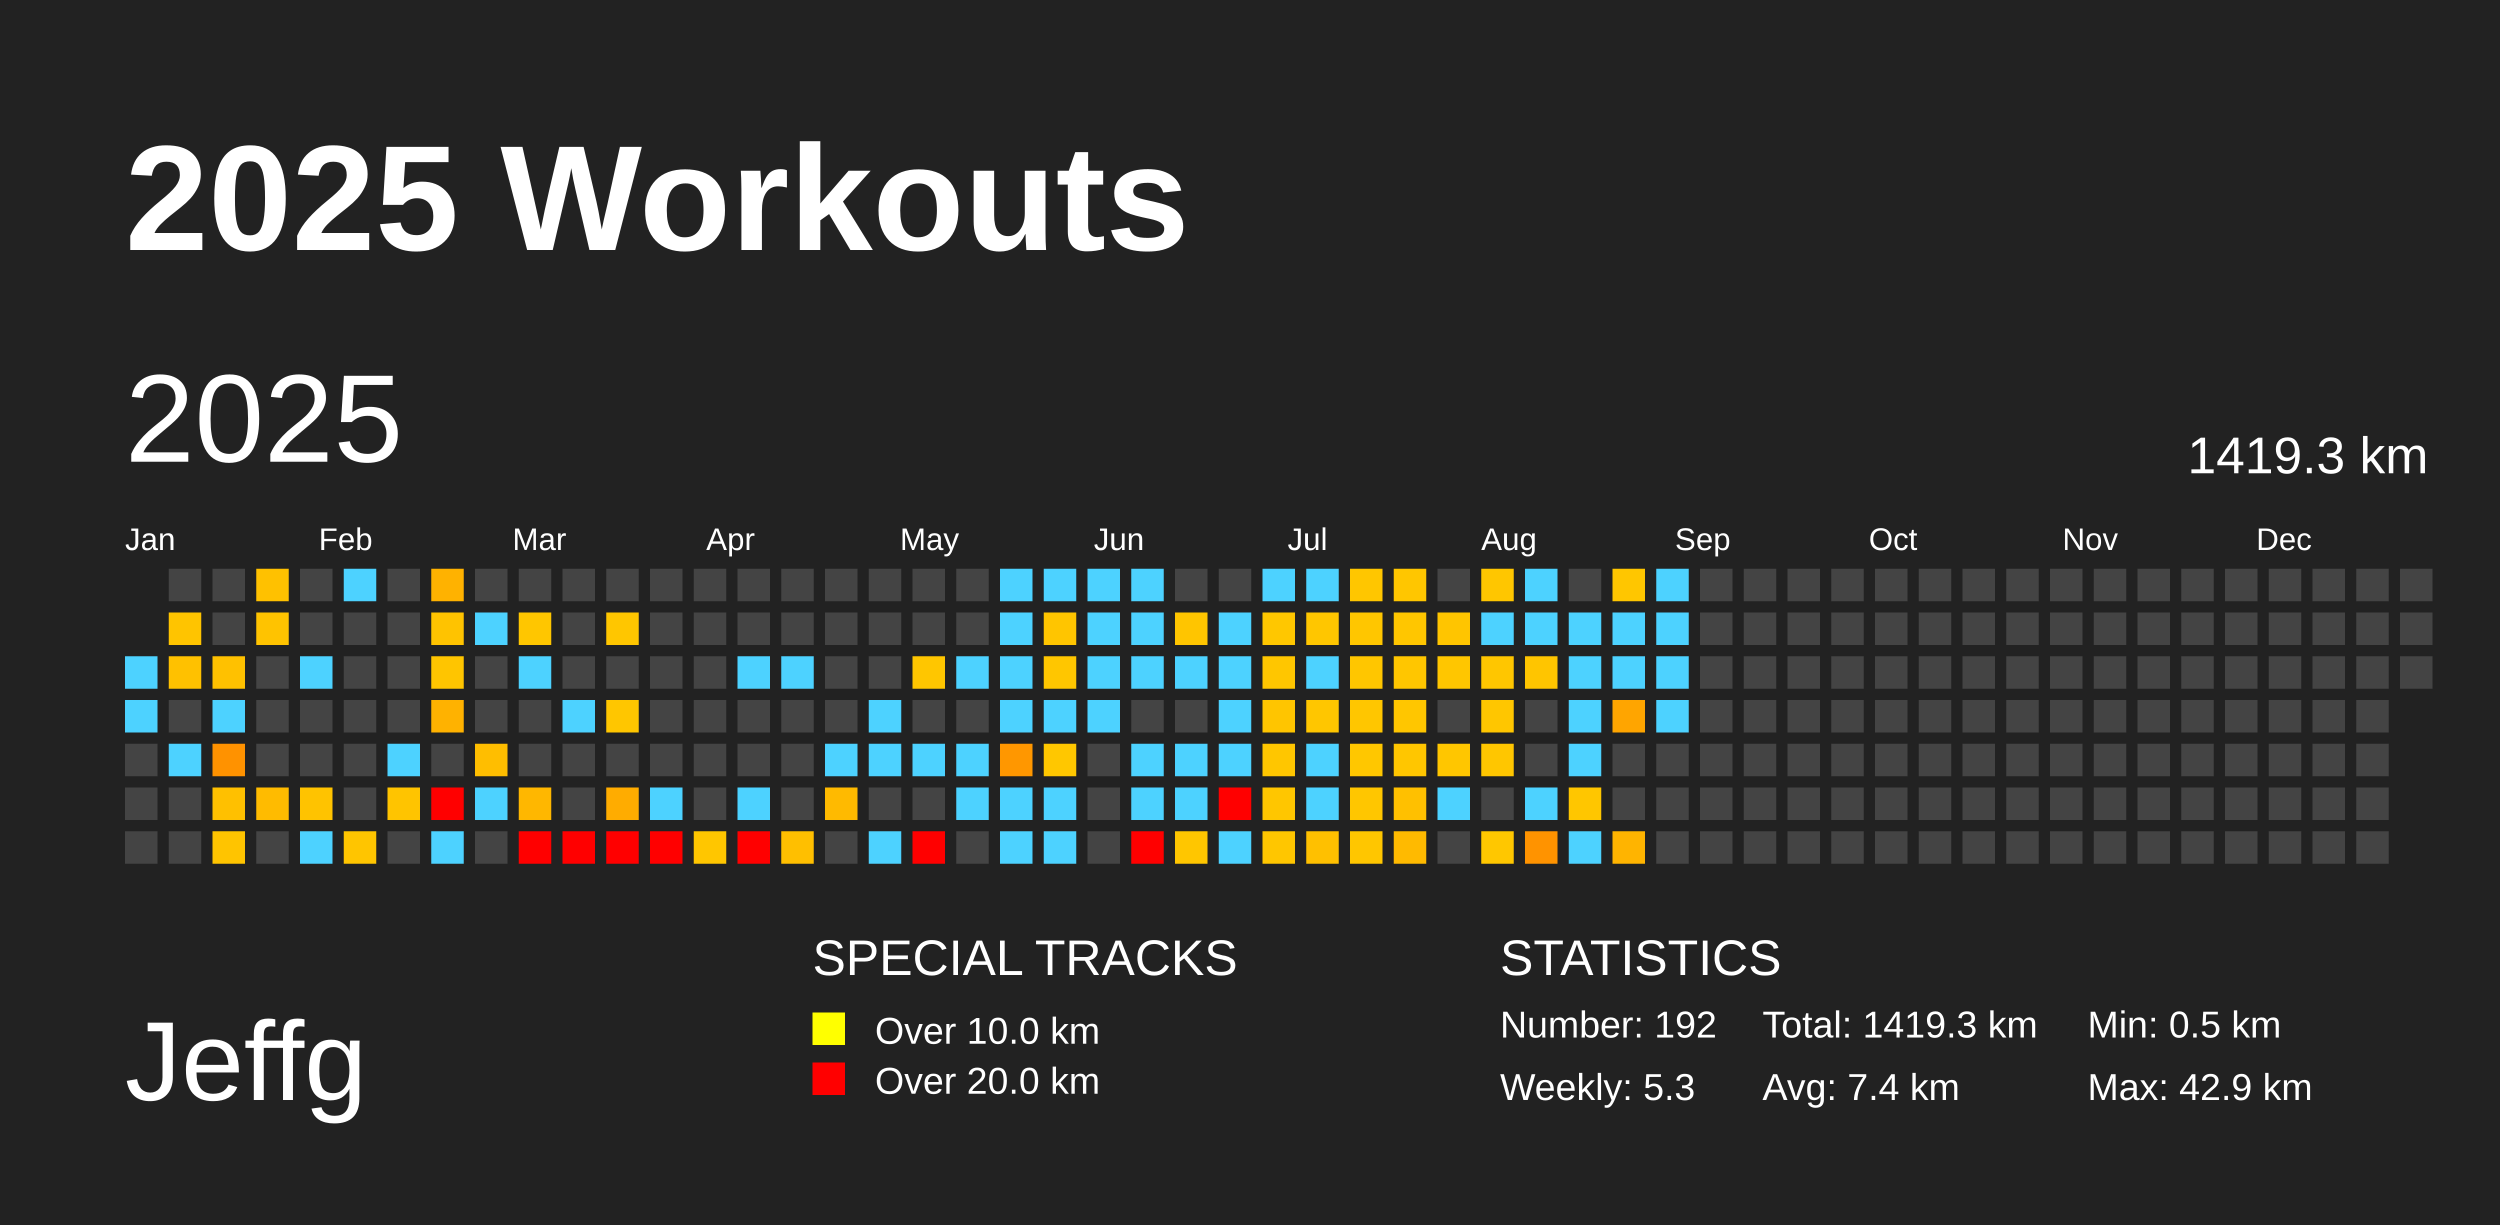
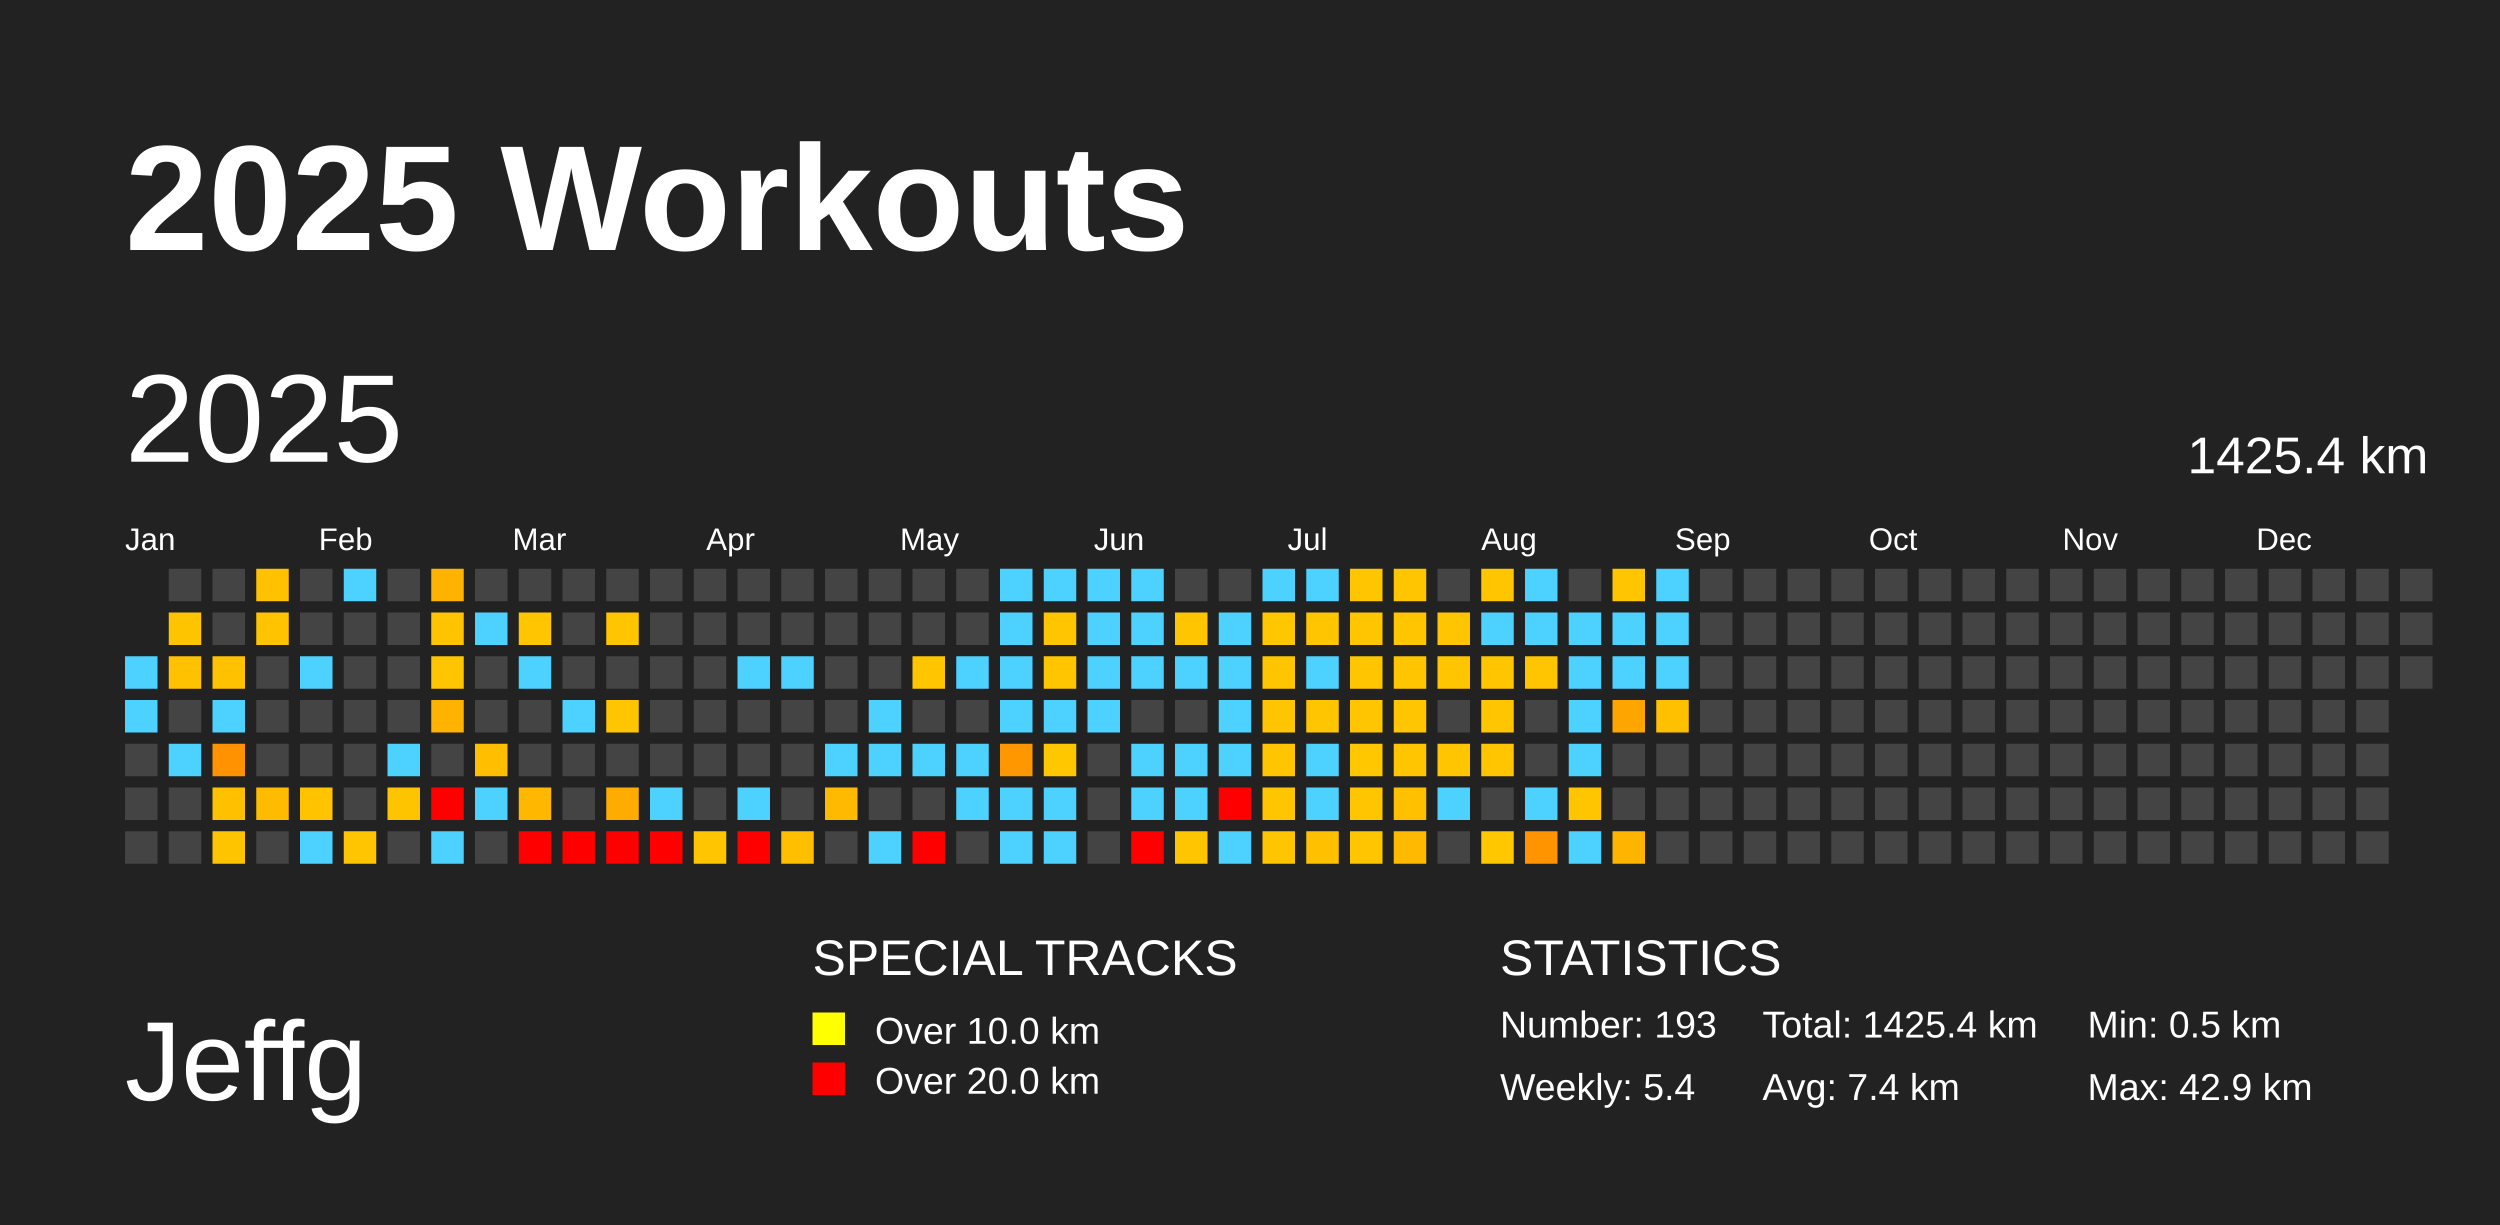
<svg xmlns="http://www.w3.org/2000/svg" baseProfile="full" height="98mm" version="1.1" viewBox="0,0,200,98" width="200mm">
  <defs />
  <rect fill="#222222" height="98" width="200" x="0" y="0" />
  <text fill="#FFFFFF" style="font-size:12px; font-family:Arial; font-weight:bold;" x="10" y="20">2025 Workouts</text>
  <text fill="#FFFFFF" style="font-size:9px; font-family:Arial" x="10" y="88">Jeffg</text>
  <text fill="#FFFFFF" style="font-size:4px; font-family:Arial" x="65" y="78">SPECIAL TRACKS</text>
  <rect fill="yellow" height="2.6" width="2.6" x="65" y="81" />
  <text fill="#FFFFFF" style="font-size:3px; font-family:Arial" x="70" y="83.5">Over 10.0 km</text>
  <rect fill="red" height="2.6" width="2.6" x="65" y="85" />
  <text fill="#FFFFFF" style="font-size:3px; font-family:Arial" x="70" y="87.5">Over 20.0 km</text>
  <text fill="#FFFFFF" style="font-size:4px; font-family:Arial" x="120" y="78">STATISTICS</text>
-   <text fill="#FFFFFF" style="font-size:3px; font-family:Arial" x="120" y="83">Number: 192</text>
-   <text fill="#FFFFFF" style="font-size:3px; font-family:Arial" x="120" y="88">Weekly: 5.3</text>
-   <text fill="#FFFFFF" style="font-size:3px; font-family:Arial" x="141" y="83">Total: 1419.3 km</text>
+   <text fill="#FFFFFF" style="font-size:3px; font-family:Arial" x="120" y="83">Number: 193</text>
+   <text fill="#FFFFFF" style="font-size:3px; font-family:Arial" x="120" y="88">Weekly: 5.4</text>
+   <text fill="#FFFFFF" style="font-size:3px; font-family:Arial" x="141" y="83">Total: 1425.4 km</text>
  <text fill="#FFFFFF" style="font-size:3px; font-family:Arial" x="141" y="88">Avg: 7.4 km</text>
  <text fill="#FFFFFF" style="font-size:3px; font-family:Arial" x="167" y="83">Min: 0.5 km</text>
  <text fill="#FFFFFF" style="font-size:3px; font-family:Arial" x="167" y="88">Max: 42.9 km</text>
  <text dominant-baseline="hanging" fill="#FFFFFF" style="font-size:10.0px; font-family:Arial;" x="10" y="30">2025</text>
-   <text dominant-baseline="hanging" fill="#FFFFFF" style="font-size:4.125px; font-family:Arial;" x="175" y="35">1419.3 km</text>
+   <text dominant-baseline="hanging" fill="#FFFFFF" style="font-size:4.125px; font-family:Arial;" x="175" y="35">1425.4 km</text>
  <text fill="#FFFFFF" style="font-size:2.5px; font-family:Arial" x="10.0" y="44">Jan</text>
  <text fill="#FFFFFF" style="font-size:2.5px; font-family:Arial" x="25.5" y="44">Feb</text>
  <text fill="#FFFFFF" style="font-size:2.5px; font-family:Arial" x="41.0" y="44">Mar</text>
  <text fill="#FFFFFF" style="font-size:2.5px; font-family:Arial" x="56.5" y="44">Apr</text>
  <text fill="#FFFFFF" style="font-size:2.5px; font-family:Arial" x="72.0" y="44">May</text>
  <text fill="#FFFFFF" style="font-size:2.5px; font-family:Arial" x="87.5" y="44">Jun</text>
  <text fill="#FFFFFF" style="font-size:2.5px; font-family:Arial" x="103.0" y="44">Jul</text>
  <text fill="#FFFFFF" style="font-size:2.5px; font-family:Arial" x="118.5" y="44">Aug</text>
  <text fill="#FFFFFF" style="font-size:2.5px; font-family:Arial" x="134.0" y="44">Sep</text>
  <text fill="#FFFFFF" style="font-size:2.5px; font-family:Arial" x="149.5" y="44">Oct</text>
  <text fill="#FFFFFF" style="font-size:2.5px; font-family:Arial" x="165.0" y="44">Nov</text>
  <text fill="#FFFFFF" style="font-size:2.5px; font-family:Arial" x="180.5" y="44">Dec</text>
  <rect fill="#4dd2ff" height="2.6" width="2.6" x="10.0" y="52.5" />
  <rect fill="#4dd2ff" height="2.6" width="2.6" x="10.0" y="56.0" />
  <rect fill="#444444" height="2.6" width="2.6" x="10.0" y="59.5" />
  <rect fill="#444444" height="2.6" width="2.6" x="10.0" y="63.0" />
  <rect fill="#444444" height="2.6" width="2.6" x="10.0" y="66.5" />
  <rect fill="#444444" height="2.6" width="2.6" x="13.5" y="45.5" />
  <rect fill="#ffc400" height="2.6" width="2.6" x="13.5" y="49.0" />
  <rect fill="#ffc100" height="2.6" width="2.6" x="13.5" y="52.5" />
  <rect fill="#444444" height="2.6" width="2.6" x="13.5" y="56.0" />
  <rect fill="#4dd2ff" height="2.6" width="2.6" x="13.5" y="59.5" />
  <rect fill="#444444" height="2.6" width="2.6" x="13.5" y="63.0" />
  <rect fill="#444444" height="2.6" width="2.6" x="13.5" y="66.5" />
  <rect fill="#444444" height="2.6" width="2.6" x="17.0" y="45.5" />
  <rect fill="#444444" height="2.6" width="2.6" x="17.0" y="49.0" />
  <rect fill="#ffc100" height="2.6" width="2.6" x="17.0" y="52.5" />
  <rect fill="#4dd2ff" height="2.6" width="2.6" x="17.0" y="56.0" />
  <rect fill="#ff9200" height="2.6" width="2.6" x="17.0" y="59.5" />
  <rect fill="#ffc000" height="2.6" width="2.6" x="17.0" y="63.0" />
  <rect fill="#ffc400" height="2.6" width="2.6" x="17.0" y="66.5" />
  <rect fill="#ffc100" height="2.6" width="2.6" x="20.5" y="45.5" />
  <rect fill="#ffc300" height="2.6" width="2.6" x="20.5" y="49.0" />
  <rect fill="#444444" height="2.6" width="2.6" x="20.5" y="52.5" />
  <rect fill="#444444" height="2.6" width="2.6" x="20.5" y="56.0" />
  <rect fill="#444444" height="2.6" width="2.6" x="20.5" y="59.5" />
  <rect fill="#ffbb00" height="2.6" width="2.6" x="20.5" y="63.0" />
  <rect fill="#444444" height="2.6" width="2.6" x="20.5" y="66.5" />
  <rect fill="#444444" height="2.6" width="2.6" x="24.0" y="45.5" />
  <rect fill="#444444" height="2.6" width="2.6" x="24.0" y="49.0" />
  <rect fill="#4dd2ff" height="2.6" width="2.6" x="24.0" y="52.5" />
  <rect fill="#444444" height="2.6" width="2.6" x="24.0" y="56.0" />
  <rect fill="#444444" height="2.6" width="2.6" x="24.0" y="59.5" />
  <rect fill="#ffc300" height="2.6" width="2.6" x="24.0" y="63.0" />
  <rect fill="#4dd2ff" height="2.6" width="2.6" x="24.0" y="66.5" />
  <rect fill="#4dd2ff" height="2.6" width="2.6" x="27.5" y="45.5" />
  <rect fill="#444444" height="2.6" width="2.6" x="27.5" y="49.0" />
  <rect fill="#444444" height="2.6" width="2.6" x="27.5" y="52.5" />
  <rect fill="#444444" height="2.6" width="2.6" x="27.5" y="56.0" />
  <rect fill="#444444" height="2.6" width="2.6" x="27.5" y="59.5" />
  <rect fill="#444444" height="2.6" width="2.6" x="27.5" y="63.0" />
  <rect fill="#ffc500" height="2.6" width="2.6" x="27.5" y="66.5" />
  <rect fill="#444444" height="2.6" width="2.6" x="31.0" y="45.5" />
  <rect fill="#444444" height="2.6" width="2.6" x="31.0" y="49.0" />
  <rect fill="#444444" height="2.6" width="2.6" x="31.0" y="52.5" />
  <rect fill="#444444" height="2.6" width="2.6" x="31.0" y="56.0" />
  <rect fill="#4dd2ff" height="2.6" width="2.6" x="31.0" y="59.5" />
  <rect fill="#ffc400" height="2.6" width="2.6" x="31.0" y="63.0" />
  <rect fill="#444444" height="2.6" width="2.6" x="31.0" y="66.5" />
  <rect fill="#ffb200" height="2.6" width="2.6" x="34.5" y="45.5" />
  <rect fill="#ffc300" height="2.6" width="2.6" x="34.5" y="49.0" />
  <rect fill="#ffc500" height="2.6" width="2.6" x="34.5" y="52.5" />
  <rect fill="#ffb200" height="2.6" width="2.6" x="34.5" y="56.0" />
  <rect fill="#444444" height="2.6" width="2.6" x="34.5" y="59.5" />
  <rect fill="red" height="2.6" width="2.6" x="34.5" y="63.0" />
  <rect fill="#4dd2ff" height="2.6" width="2.6" x="34.5" y="66.5" />
  <rect fill="#444444" height="2.6" width="2.6" x="38.0" y="45.5" />
  <rect fill="#4dd2ff" height="2.6" width="2.6" x="38.0" y="49.0" />
  <rect fill="#444444" height="2.6" width="2.6" x="38.0" y="52.5" />
  <rect fill="#444444" height="2.6" width="2.6" x="38.0" y="56.0" />
  <rect fill="#ffbe00" height="2.6" width="2.6" x="38.0" y="59.5" />
  <rect fill="#4dd2ff" height="2.6" width="2.6" x="38.0" y="63.0" />
  <rect fill="#444444" height="2.6" width="2.6" x="38.0" y="66.5" />
  <rect fill="#444444" height="2.6" width="2.6" x="41.5" y="45.5" />
  <rect fill="#ffc600" height="2.6" width="2.6" x="41.5" y="49.0" />
  <rect fill="#4dd2ff" height="2.6" width="2.6" x="41.5" y="52.5" />
  <rect fill="#444444" height="2.6" width="2.6" x="41.5" y="56.0" />
  <rect fill="#444444" height="2.6" width="2.6" x="41.5" y="59.5" />
  <rect fill="#ffb700" height="2.6" width="2.6" x="41.5" y="63.0" />
  <rect fill="red" height="2.6" width="2.6" x="41.5" y="66.5" />
  <rect fill="#444444" height="2.6" width="2.6" x="45.0" y="45.5" />
  <rect fill="#444444" height="2.6" width="2.6" x="45.0" y="49.0" />
  <rect fill="#444444" height="2.6" width="2.6" x="45.0" y="52.5" />
  <rect fill="#4dd2ff" height="2.6" width="2.6" x="45.0" y="56.0" />
  <rect fill="#444444" height="2.6" width="2.6" x="45.0" y="59.5" />
  <rect fill="#444444" height="2.6" width="2.6" x="45.0" y="63.0" />
  <rect fill="red" height="2.6" width="2.6" x="45.0" y="66.5" />
  <rect fill="#444444" height="2.6" width="2.6" x="48.5" y="45.5" />
  <rect fill="#ffc600" height="2.6" width="2.6" x="48.5" y="49.0" />
  <rect fill="#444444" height="2.6" width="2.6" x="48.5" y="52.5" />
  <rect fill="#ffc600" height="2.6" width="2.6" x="48.5" y="56.0" />
  <rect fill="#444444" height="2.6" width="2.6" x="48.5" y="59.5" />
  <rect fill="#ffac00" height="2.6" width="2.6" x="48.5" y="63.0" />
  <rect fill="red" height="2.6" width="2.6" x="48.5" y="66.5" />
  <rect fill="#444444" height="2.6" width="2.6" x="52.0" y="45.5" />
  <rect fill="#444444" height="2.6" width="2.6" x="52.0" y="49.0" />
  <rect fill="#444444" height="2.6" width="2.6" x="52.0" y="52.5" />
  <rect fill="#444444" height="2.6" width="2.6" x="52.0" y="56.0" />
  <rect fill="#444444" height="2.6" width="2.6" x="52.0" y="59.5" />
  <rect fill="#4dd2ff" height="2.6" width="2.6" x="52.0" y="63.0" />
  <rect fill="red" height="2.6" width="2.6" x="52.0" y="66.5" />
  <rect fill="#444444" height="2.6" width="2.6" x="55.5" y="45.5" />
  <rect fill="#444444" height="2.6" width="2.6" x="55.5" y="49.0" />
  <rect fill="#444444" height="2.6" width="2.6" x="55.5" y="52.5" />
  <rect fill="#444444" height="2.6" width="2.6" x="55.5" y="56.0" />
  <rect fill="#444444" height="2.6" width="2.6" x="55.5" y="59.5" />
  <rect fill="#444444" height="2.6" width="2.6" x="55.5" y="63.0" />
  <rect fill="#ffc600" height="2.6" width="2.6" x="55.5" y="66.5" />
  <rect fill="#444444" height="2.6" width="2.6" x="59.0" y="45.5" />
  <rect fill="#444444" height="2.6" width="2.6" x="59.0" y="49.0" />
  <rect fill="#4dd2ff" height="2.6" width="2.6" x="59.0" y="52.5" />
  <rect fill="#444444" height="2.6" width="2.6" x="59.0" y="56.0" />
  <rect fill="#444444" height="2.6" width="2.6" x="59.0" y="59.5" />
  <rect fill="#4dd2ff" height="2.6" width="2.6" x="59.0" y="63.0" />
  <rect fill="red" height="2.6" width="2.6" x="59.0" y="66.5" />
  <rect fill="#444444" height="2.6" width="2.6" x="62.5" y="45.5" />
  <rect fill="#444444" height="2.6" width="2.6" x="62.5" y="49.0" />
  <rect fill="#4dd2ff" height="2.6" width="2.6" x="62.5" y="52.5" />
  <rect fill="#444444" height="2.6" width="2.6" x="62.5" y="56.0" />
  <rect fill="#444444" height="2.6" width="2.6" x="62.5" y="59.5" />
  <rect fill="#444444" height="2.6" width="2.6" x="62.5" y="63.0" />
  <rect fill="#ffbf00" height="2.6" width="2.6" x="62.5" y="66.5" />
  <rect fill="#444444" height="2.6" width="2.6" x="66.0" y="45.5" />
  <rect fill="#444444" height="2.6" width="2.6" x="66.0" y="49.0" />
  <rect fill="#444444" height="2.6" width="2.6" x="66.0" y="52.5" />
  <rect fill="#444444" height="2.6" width="2.6" x="66.0" y="56.0" />
  <rect fill="#4dd2ff" height="2.6" width="2.6" x="66.0" y="59.5" />
  <rect fill="#ffba00" height="2.6" width="2.6" x="66.0" y="63.0" />
  <rect fill="#444444" height="2.6" width="2.6" x="66.0" y="66.5" />
  <rect fill="#444444" height="2.6" width="2.6" x="69.5" y="45.5" />
  <rect fill="#444444" height="2.6" width="2.6" x="69.5" y="49.0" />
  <rect fill="#444444" height="2.6" width="2.6" x="69.5" y="52.5" />
  <rect fill="#4dd2ff" height="2.6" width="2.6" x="69.5" y="56.0" />
  <rect fill="#4dd2ff" height="2.6" width="2.6" x="69.5" y="59.5" />
  <rect fill="#444444" height="2.6" width="2.6" x="69.5" y="63.0" />
  <rect fill="#4dd2ff" height="2.6" width="2.6" x="69.5" y="66.5" />
  <rect fill="#444444" height="2.6" width="2.6" x="73.0" y="45.5" />
  <rect fill="#444444" height="2.6" width="2.6" x="73.0" y="49.0" />
  <rect fill="#ffc600" height="2.6" width="2.6" x="73.0" y="52.5" />
  <rect fill="#444444" height="2.6" width="2.6" x="73.0" y="56.0" />
  <rect fill="#4dd2ff" height="2.6" width="2.6" x="73.0" y="59.5" />
  <rect fill="#444444" height="2.6" width="2.6" x="73.0" y="63.0" />
  <rect fill="red" height="2.6" width="2.6" x="73.0" y="66.5" />
  <rect fill="#444444" height="2.6" width="2.6" x="76.5" y="45.5" />
  <rect fill="#444444" height="2.6" width="2.6" x="76.5" y="49.0" />
  <rect fill="#4dd2ff" height="2.6" width="2.6" x="76.5" y="52.5" />
  <rect fill="#444444" height="2.6" width="2.6" x="76.5" y="56.0" />
  <rect fill="#4dd2ff" height="2.6" width="2.6" x="76.5" y="59.5" />
  <rect fill="#4dd2ff" height="2.6" width="2.6" x="76.5" y="63.0" />
  <rect fill="#444444" height="2.6" width="2.6" x="76.5" y="66.5" />
  <rect fill="#4dd2ff" height="2.6" width="2.6" x="80.0" y="45.5" />
  <rect fill="#4dd2ff" height="2.6" width="2.6" x="80.0" y="49.0" />
  <rect fill="#4dd2ff" height="2.6" width="2.6" x="80.0" y="52.5" />
  <rect fill="#4dd2ff" height="2.6" width="2.6" x="80.0" y="56.0" />
  <rect fill="#ff9700" height="2.6" width="2.6" x="80.0" y="59.5" />
  <rect fill="#4dd2ff" height="2.6" width="2.6" x="80.0" y="63.0" />
  <rect fill="#4dd2ff" height="2.6" width="2.6" x="80.0" y="66.5" />
  <rect fill="#4dd2ff" height="2.6" width="2.6" x="83.5" y="45.5" />
  <rect fill="#ffc500" height="2.6" width="2.6" x="83.5" y="49.0" />
  <rect fill="#ffc600" height="2.6" width="2.6" x="83.5" y="52.5" />
  <rect fill="#4dd2ff" height="2.6" width="2.6" x="83.5" y="56.0" />
  <rect fill="#ffc700" height="2.6" width="2.6" x="83.5" y="59.5" />
  <rect fill="#4dd2ff" height="2.6" width="2.6" x="83.5" y="63.0" />
  <rect fill="#4dd2ff" height="2.6" width="2.6" x="83.5" y="66.5" />
  <rect fill="#4dd2ff" height="2.6" width="2.6" x="87.0" y="45.5" />
  <rect fill="#4dd2ff" height="2.6" width="2.6" x="87.0" y="49.0" />
  <rect fill="#4dd2ff" height="2.6" width="2.6" x="87.0" y="52.5" />
  <rect fill="#4dd2ff" height="2.6" width="2.6" x="87.0" y="56.0" />
  <rect fill="#444444" height="2.6" width="2.6" x="87.0" y="59.5" />
  <rect fill="#444444" height="2.6" width="2.6" x="87.0" y="63.0" />
  <rect fill="#444444" height="2.6" width="2.6" x="87.0" y="66.5" />
  <rect fill="#4dd2ff" height="2.6" width="2.6" x="90.5" y="45.5" />
  <rect fill="#4dd2ff" height="2.6" width="2.6" x="90.5" y="49.0" />
  <rect fill="#4dd2ff" height="2.6" width="2.6" x="90.5" y="52.5" />
  <rect fill="#444444" height="2.6" width="2.6" x="90.5" y="56.0" />
  <rect fill="#4dd2ff" height="2.6" width="2.6" x="90.5" y="59.5" />
  <rect fill="#4dd2ff" height="2.6" width="2.6" x="90.5" y="63.0" />
  <rect fill="red" height="2.6" width="2.6" x="90.5" y="66.5" />
  <rect fill="#444444" height="2.6" width="2.6" x="94.0" y="45.5" />
  <rect fill="#ffc500" height="2.6" width="2.6" x="94.0" y="49.0" />
  <rect fill="#4dd2ff" height="2.6" width="2.6" x="94.0" y="52.5" />
  <rect fill="#444444" height="2.6" width="2.6" x="94.0" y="56.0" />
  <rect fill="#4dd2ff" height="2.6" width="2.6" x="94.0" y="59.5" />
  <rect fill="#4dd2ff" height="2.6" width="2.6" x="94.0" y="63.0" />
  <rect fill="#ffc600" height="2.6" width="2.6" x="94.0" y="66.5" />
  <rect fill="#444444" height="2.6" width="2.6" x="97.5" y="45.5" />
  <rect fill="#4dd2ff" height="2.6" width="2.6" x="97.5" y="49.0" />
  <rect fill="#4dd2ff" height="2.6" width="2.6" x="97.5" y="52.5" />
  <rect fill="#4dd2ff" height="2.6" width="2.6" x="97.5" y="56.0" />
  <rect fill="#4dd2ff" height="2.6" width="2.6" x="97.5" y="59.5" />
  <rect fill="red" height="2.6" width="2.6" x="97.5" y="63.0" />
  <rect fill="#4dd2ff" height="2.6" width="2.6" x="97.5" y="66.5" />
  <rect fill="#4dd2ff" height="2.6" width="2.6" x="101.0" y="45.5" />
  <rect fill="#ffc700" height="2.6" width="2.6" x="101.0" y="49.0" />
  <rect fill="#ffc600" height="2.6" width="2.6" x="101.0" y="52.5" />
  <rect fill="#ffc500" height="2.6" width="2.6" x="101.0" y="56.0" />
  <rect fill="#ffc600" height="2.6" width="2.6" x="101.0" y="59.5" />
  <rect fill="#ffc600" height="2.6" width="2.6" x="101.0" y="63.0" />
  <rect fill="#ffc600" height="2.6" width="2.6" x="101.0" y="66.5" />
  <rect fill="#4dd2ff" height="2.6" width="2.6" x="104.5" y="45.5" />
  <rect fill="#ffc600" height="2.6" width="2.6" x="104.5" y="49.0" />
  <rect fill="#4dd2ff" height="2.6" width="2.6" x="104.5" y="52.5" />
  <rect fill="#ffc600" height="2.6" width="2.6" x="104.5" y="56.0" />
  <rect fill="#4dd2ff" height="2.6" width="2.6" x="104.5" y="59.5" />
  <rect fill="#4dd2ff" height="2.6" width="2.6" x="104.5" y="63.0" />
  <rect fill="#ffc000" height="2.6" width="2.6" x="104.5" y="66.5" />
  <rect fill="#ffc600" height="2.6" width="2.6" x="108.0" y="45.5" />
  <rect fill="#ffc600" height="2.6" width="2.6" x="108.0" y="49.0" />
  <rect fill="#ffc600" height="2.6" width="2.6" x="108.0" y="52.5" />
  <rect fill="#ffc600" height="2.6" width="2.6" x="108.0" y="56.0" />
  <rect fill="#ffc700" height="2.6" width="2.6" x="108.0" y="59.5" />
  <rect fill="#ffc600" height="2.6" width="2.6" x="108.0" y="63.0" />
  <rect fill="#ffc600" height="2.6" width="2.6" x="108.0" y="66.5" />
  <rect fill="#ffc600" height="2.6" width="2.6" x="111.5" y="45.5" />
  <rect fill="#ffc600" height="2.6" width="2.6" x="111.5" y="49.0" />
  <rect fill="#ffc600" height="2.6" width="2.6" x="111.5" y="52.5" />
  <rect fill="#ffc600" height="2.6" width="2.6" x="111.5" y="56.0" />
  <rect fill="#ffc600" height="2.6" width="2.6" x="111.5" y="59.5" />
  <rect fill="#ffc000" height="2.6" width="2.6" x="111.5" y="63.0" />
  <rect fill="#ffba00" height="2.6" width="2.6" x="111.5" y="66.5" />
  <rect fill="#444444" height="2.6" width="2.6" x="115.0" y="45.5" />
  <rect fill="#ffc500" height="2.6" width="2.6" x="115.0" y="49.0" />
  <rect fill="#ffc600" height="2.6" width="2.6" x="115.0" y="52.5" />
  <rect fill="#444444" height="2.6" width="2.6" x="115.0" y="56.0" />
  <rect fill="#ffc600" height="2.6" width="2.6" x="115.0" y="59.5" />
  <rect fill="#4dd2ff" height="2.6" width="2.6" x="115.0" y="63.0" />
  <rect fill="#444444" height="2.6" width="2.6" x="115.0" y="66.5" />
  <rect fill="#ffc600" height="2.6" width="2.6" x="118.5" y="45.5" />
  <rect fill="#4dd2ff" height="2.6" width="2.6" x="118.5" y="49.0" />
  <rect fill="#ffc600" height="2.6" width="2.6" x="118.5" y="52.5" />
  <rect fill="#ffc600" height="2.6" width="2.6" x="118.5" y="56.0" />
  <rect fill="#ffc600" height="2.6" width="2.6" x="118.5" y="59.5" />
  <rect fill="#444444" height="2.6" width="2.6" x="118.5" y="63.0" />
  <rect fill="#ffc700" height="2.6" width="2.6" x="118.5" y="66.5" />
  <rect fill="#4dd2ff" height="2.6" width="2.6" x="122.0" y="45.5" />
  <rect fill="#4dd2ff" height="2.6" width="2.6" x="122.0" y="49.0" />
  <rect fill="#ffc500" height="2.6" width="2.6" x="122.0" y="52.5" />
  <rect fill="#444444" height="2.6" width="2.6" x="122.0" y="56.0" />
  <rect fill="#444444" height="2.6" width="2.6" x="122.0" y="59.5" />
  <rect fill="#4dd2ff" height="2.6" width="2.6" x="122.0" y="63.0" />
  <rect fill="#ff9300" height="2.6" width="2.6" x="122.0" y="66.5" />
  <rect fill="#444444" height="2.6" width="2.6" x="125.5" y="45.5" />
  <rect fill="#4dd2ff" height="2.6" width="2.6" x="125.5" y="49.0" />
  <rect fill="#4dd2ff" height="2.6" width="2.6" x="125.5" y="52.5" />
  <rect fill="#4dd2ff" height="2.6" width="2.6" x="125.5" y="56.0" />
  <rect fill="#4dd2ff" height="2.6" width="2.6" x="125.5" y="59.5" />
  <rect fill="#ffc600" height="2.6" width="2.6" x="125.5" y="63.0" />
  <rect fill="#4dd2ff" height="2.6" width="2.6" x="125.5" y="66.5" />
  <rect fill="#ffc600" height="2.6" width="2.6" x="129.0" y="45.5" />
  <rect fill="#4dd2ff" height="2.6" width="2.6" x="129.0" y="49.0" />
  <rect fill="#4dd2ff" height="2.6" width="2.6" x="129.0" y="52.5" />
  <rect fill="#ffa500" height="2.6" width="2.6" x="129.0" y="56.0" />
  <rect fill="#444444" height="2.6" width="2.6" x="129.0" y="59.5" />
  <rect fill="#444444" height="2.6" width="2.6" x="129.0" y="63.0" />
  <rect fill="#ffb400" height="2.6" width="2.6" x="129.0" y="66.5" />
  <rect fill="#4dd2ff" height="2.6" width="2.6" x="132.5" y="45.5" />
  <rect fill="#4dd2ff" height="2.6" width="2.6" x="132.5" y="49.0" />
  <rect fill="#4dd2ff" height="2.6" width="2.6" x="132.5" y="52.5" />
-   <rect fill="#4dd2ff" height="2.6" width="2.6" x="132.5" y="56.0" />
+   <rect fill="#ffc000" height="2.6" width="2.6" x="132.5" y="56.0" />
  <rect fill="#444444" height="2.6" width="2.6" x="132.5" y="59.5" />
  <rect fill="#444444" height="2.6" width="2.6" x="132.5" y="63.0" />
  <rect fill="#444444" height="2.6" width="2.6" x="132.5" y="66.5" />
  <rect fill="#444444" height="2.6" width="2.6" x="136.0" y="45.5" />
  <rect fill="#444444" height="2.6" width="2.6" x="136.0" y="49.0" />
  <rect fill="#444444" height="2.6" width="2.6" x="136.0" y="52.5" />
  <rect fill="#444444" height="2.6" width="2.6" x="136.0" y="56.0" />
  <rect fill="#444444" height="2.6" width="2.6" x="136.0" y="59.5" />
  <rect fill="#444444" height="2.6" width="2.6" x="136.0" y="63.0" />
  <rect fill="#444444" height="2.6" width="2.6" x="136.0" y="66.5" />
  <rect fill="#444444" height="2.6" width="2.6" x="139.5" y="45.5" />
  <rect fill="#444444" height="2.6" width="2.6" x="139.5" y="49.0" />
  <rect fill="#444444" height="2.6" width="2.6" x="139.5" y="52.5" />
  <rect fill="#444444" height="2.6" width="2.6" x="139.5" y="56.0" />
  <rect fill="#444444" height="2.6" width="2.6" x="139.5" y="59.5" />
  <rect fill="#444444" height="2.6" width="2.6" x="139.5" y="63.0" />
  <rect fill="#444444" height="2.6" width="2.6" x="139.5" y="66.5" />
  <rect fill="#444444" height="2.6" width="2.6" x="143.0" y="45.5" />
  <rect fill="#444444" height="2.6" width="2.6" x="143.0" y="49.0" />
  <rect fill="#444444" height="2.6" width="2.6" x="143.0" y="52.5" />
  <rect fill="#444444" height="2.6" width="2.6" x="143.0" y="56.0" />
  <rect fill="#444444" height="2.6" width="2.6" x="143.0" y="59.5" />
  <rect fill="#444444" height="2.6" width="2.6" x="143.0" y="63.0" />
  <rect fill="#444444" height="2.6" width="2.6" x="143.0" y="66.5" />
  <rect fill="#444444" height="2.6" width="2.6" x="146.5" y="45.5" />
  <rect fill="#444444" height="2.6" width="2.6" x="146.5" y="49.0" />
  <rect fill="#444444" height="2.6" width="2.6" x="146.5" y="52.5" />
  <rect fill="#444444" height="2.6" width="2.6" x="146.5" y="56.0" />
  <rect fill="#444444" height="2.6" width="2.6" x="146.5" y="59.5" />
  <rect fill="#444444" height="2.6" width="2.6" x="146.5" y="63.0" />
  <rect fill="#444444" height="2.6" width="2.6" x="146.5" y="66.5" />
  <rect fill="#444444" height="2.6" width="2.6" x="150.0" y="45.5" />
  <rect fill="#444444" height="2.6" width="2.6" x="150.0" y="49.0" />
  <rect fill="#444444" height="2.6" width="2.6" x="150.0" y="52.5" />
  <rect fill="#444444" height="2.6" width="2.6" x="150.0" y="56.0" />
  <rect fill="#444444" height="2.6" width="2.6" x="150.0" y="59.5" />
  <rect fill="#444444" height="2.6" width="2.6" x="150.0" y="63.0" />
  <rect fill="#444444" height="2.6" width="2.6" x="150.0" y="66.5" />
  <rect fill="#444444" height="2.6" width="2.6" x="153.5" y="45.5" />
  <rect fill="#444444" height="2.6" width="2.6" x="153.5" y="49.0" />
  <rect fill="#444444" height="2.6" width="2.6" x="153.5" y="52.5" />
  <rect fill="#444444" height="2.6" width="2.6" x="153.5" y="56.0" />
  <rect fill="#444444" height="2.6" width="2.6" x="153.5" y="59.5" />
  <rect fill="#444444" height="2.6" width="2.6" x="153.5" y="63.0" />
  <rect fill="#444444" height="2.6" width="2.6" x="153.5" y="66.5" />
  <rect fill="#444444" height="2.6" width="2.6" x="157.0" y="45.5" />
  <rect fill="#444444" height="2.6" width="2.6" x="157.0" y="49.0" />
  <rect fill="#444444" height="2.6" width="2.6" x="157.0" y="52.5" />
  <rect fill="#444444" height="2.6" width="2.6" x="157.0" y="56.0" />
  <rect fill="#444444" height="2.6" width="2.6" x="157.0" y="59.5" />
  <rect fill="#444444" height="2.6" width="2.6" x="157.0" y="63.0" />
  <rect fill="#444444" height="2.6" width="2.6" x="157.0" y="66.5" />
  <rect fill="#444444" height="2.6" width="2.6" x="160.5" y="45.5" />
  <rect fill="#444444" height="2.6" width="2.6" x="160.5" y="49.0" />
  <rect fill="#444444" height="2.6" width="2.6" x="160.5" y="52.5" />
  <rect fill="#444444" height="2.6" width="2.6" x="160.5" y="56.0" />
  <rect fill="#444444" height="2.6" width="2.6" x="160.5" y="59.5" />
  <rect fill="#444444" height="2.6" width="2.6" x="160.5" y="63.0" />
  <rect fill="#444444" height="2.6" width="2.6" x="160.5" y="66.5" />
  <rect fill="#444444" height="2.6" width="2.6" x="164.0" y="45.5" />
  <rect fill="#444444" height="2.6" width="2.6" x="164.0" y="49.0" />
  <rect fill="#444444" height="2.6" width="2.6" x="164.0" y="52.5" />
  <rect fill="#444444" height="2.6" width="2.6" x="164.0" y="56.0" />
  <rect fill="#444444" height="2.6" width="2.6" x="164.0" y="59.5" />
  <rect fill="#444444" height="2.6" width="2.6" x="164.0" y="63.0" />
  <rect fill="#444444" height="2.6" width="2.6" x="164.0" y="66.5" />
  <rect fill="#444444" height="2.6" width="2.6" x="167.5" y="45.5" />
  <rect fill="#444444" height="2.6" width="2.6" x="167.5" y="49.0" />
  <rect fill="#444444" height="2.6" width="2.6" x="167.5" y="52.5" />
  <rect fill="#444444" height="2.6" width="2.6" x="167.5" y="56.0" />
  <rect fill="#444444" height="2.6" width="2.6" x="167.5" y="59.5" />
  <rect fill="#444444" height="2.6" width="2.6" x="167.5" y="63.0" />
  <rect fill="#444444" height="2.6" width="2.6" x="167.5" y="66.5" />
  <rect fill="#444444" height="2.6" width="2.6" x="171.0" y="45.5" />
  <rect fill="#444444" height="2.6" width="2.6" x="171.0" y="49.0" />
  <rect fill="#444444" height="2.6" width="2.6" x="171.0" y="52.5" />
  <rect fill="#444444" height="2.6" width="2.6" x="171.0" y="56.0" />
  <rect fill="#444444" height="2.6" width="2.6" x="171.0" y="59.5" />
  <rect fill="#444444" height="2.6" width="2.6" x="171.0" y="63.0" />
  <rect fill="#444444" height="2.6" width="2.6" x="171.0" y="66.5" />
  <rect fill="#444444" height="2.6" width="2.6" x="174.5" y="45.5" />
  <rect fill="#444444" height="2.6" width="2.6" x="174.5" y="49.0" />
  <rect fill="#444444" height="2.6" width="2.6" x="174.5" y="52.5" />
  <rect fill="#444444" height="2.6" width="2.6" x="174.5" y="56.0" />
  <rect fill="#444444" height="2.6" width="2.6" x="174.5" y="59.5" />
  <rect fill="#444444" height="2.6" width="2.6" x="174.5" y="63.0" />
  <rect fill="#444444" height="2.6" width="2.6" x="174.5" y="66.5" />
  <rect fill="#444444" height="2.6" width="2.6" x="178.0" y="45.5" />
  <rect fill="#444444" height="2.6" width="2.6" x="178.0" y="49.0" />
  <rect fill="#444444" height="2.6" width="2.6" x="178.0" y="52.5" />
  <rect fill="#444444" height="2.6" width="2.6" x="178.0" y="56.0" />
  <rect fill="#444444" height="2.6" width="2.6" x="178.0" y="59.5" />
  <rect fill="#444444" height="2.6" width="2.6" x="178.0" y="63.0" />
  <rect fill="#444444" height="2.6" width="2.6" x="178.0" y="66.5" />
  <rect fill="#444444" height="2.6" width="2.6" x="181.5" y="45.5" />
  <rect fill="#444444" height="2.6" width="2.6" x="181.5" y="49.0" />
  <rect fill="#444444" height="2.6" width="2.6" x="181.5" y="52.5" />
  <rect fill="#444444" height="2.6" width="2.6" x="181.5" y="56.0" />
  <rect fill="#444444" height="2.6" width="2.6" x="181.5" y="59.5" />
  <rect fill="#444444" height="2.6" width="2.6" x="181.5" y="63.0" />
  <rect fill="#444444" height="2.6" width="2.6" x="181.5" y="66.5" />
  <rect fill="#444444" height="2.6" width="2.6" x="185.0" y="45.5" />
  <rect fill="#444444" height="2.6" width="2.6" x="185.0" y="49.0" />
  <rect fill="#444444" height="2.6" width="2.6" x="185.0" y="52.5" />
  <rect fill="#444444" height="2.6" width="2.6" x="185.0" y="56.0" />
  <rect fill="#444444" height="2.6" width="2.6" x="185.0" y="59.5" />
  <rect fill="#444444" height="2.6" width="2.6" x="185.0" y="63.0" />
  <rect fill="#444444" height="2.6" width="2.6" x="185.0" y="66.5" />
  <rect fill="#444444" height="2.6" width="2.6" x="188.5" y="45.5" />
  <rect fill="#444444" height="2.6" width="2.6" x="188.5" y="49.0" />
  <rect fill="#444444" height="2.6" width="2.6" x="188.5" y="52.5" />
  <rect fill="#444444" height="2.6" width="2.6" x="188.5" y="56.0" />
  <rect fill="#444444" height="2.6" width="2.6" x="188.5" y="59.5" />
  <rect fill="#444444" height="2.6" width="2.6" x="188.5" y="63.0" />
  <rect fill="#444444" height="2.6" width="2.6" x="188.5" y="66.5" />
  <rect fill="#444444" height="2.6" width="2.6" x="192.0" y="45.5" />
  <rect fill="#444444" height="2.6" width="2.6" x="192.0" y="49.0" />
  <rect fill="#444444" height="2.6" width="2.6" x="192.0" y="52.5" />
</svg>
